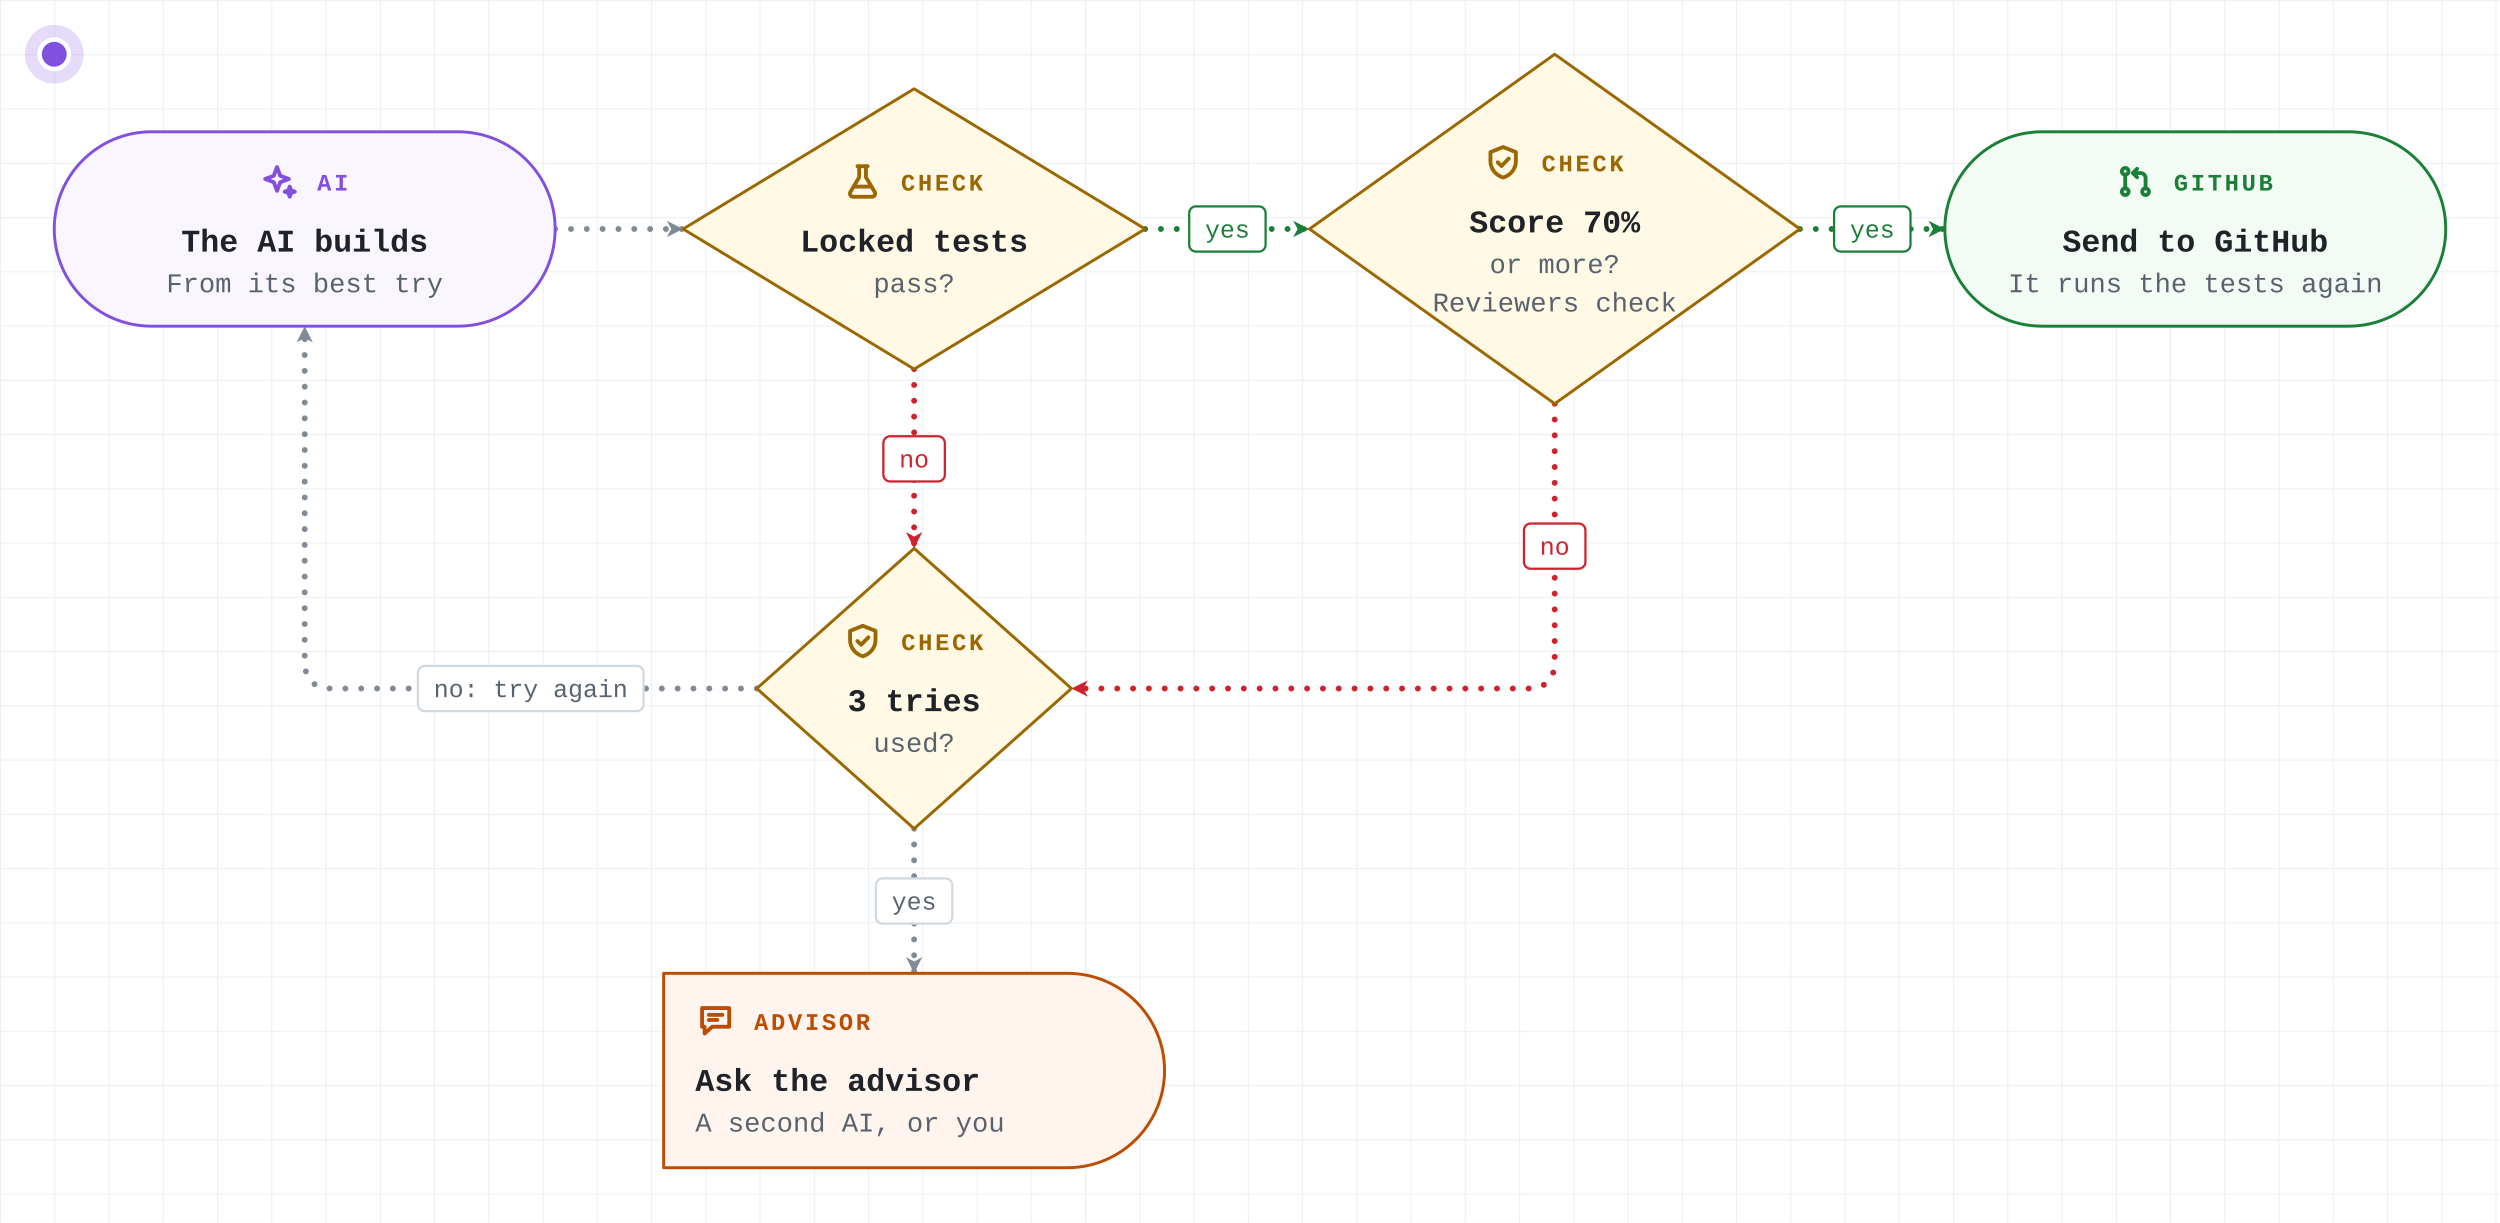
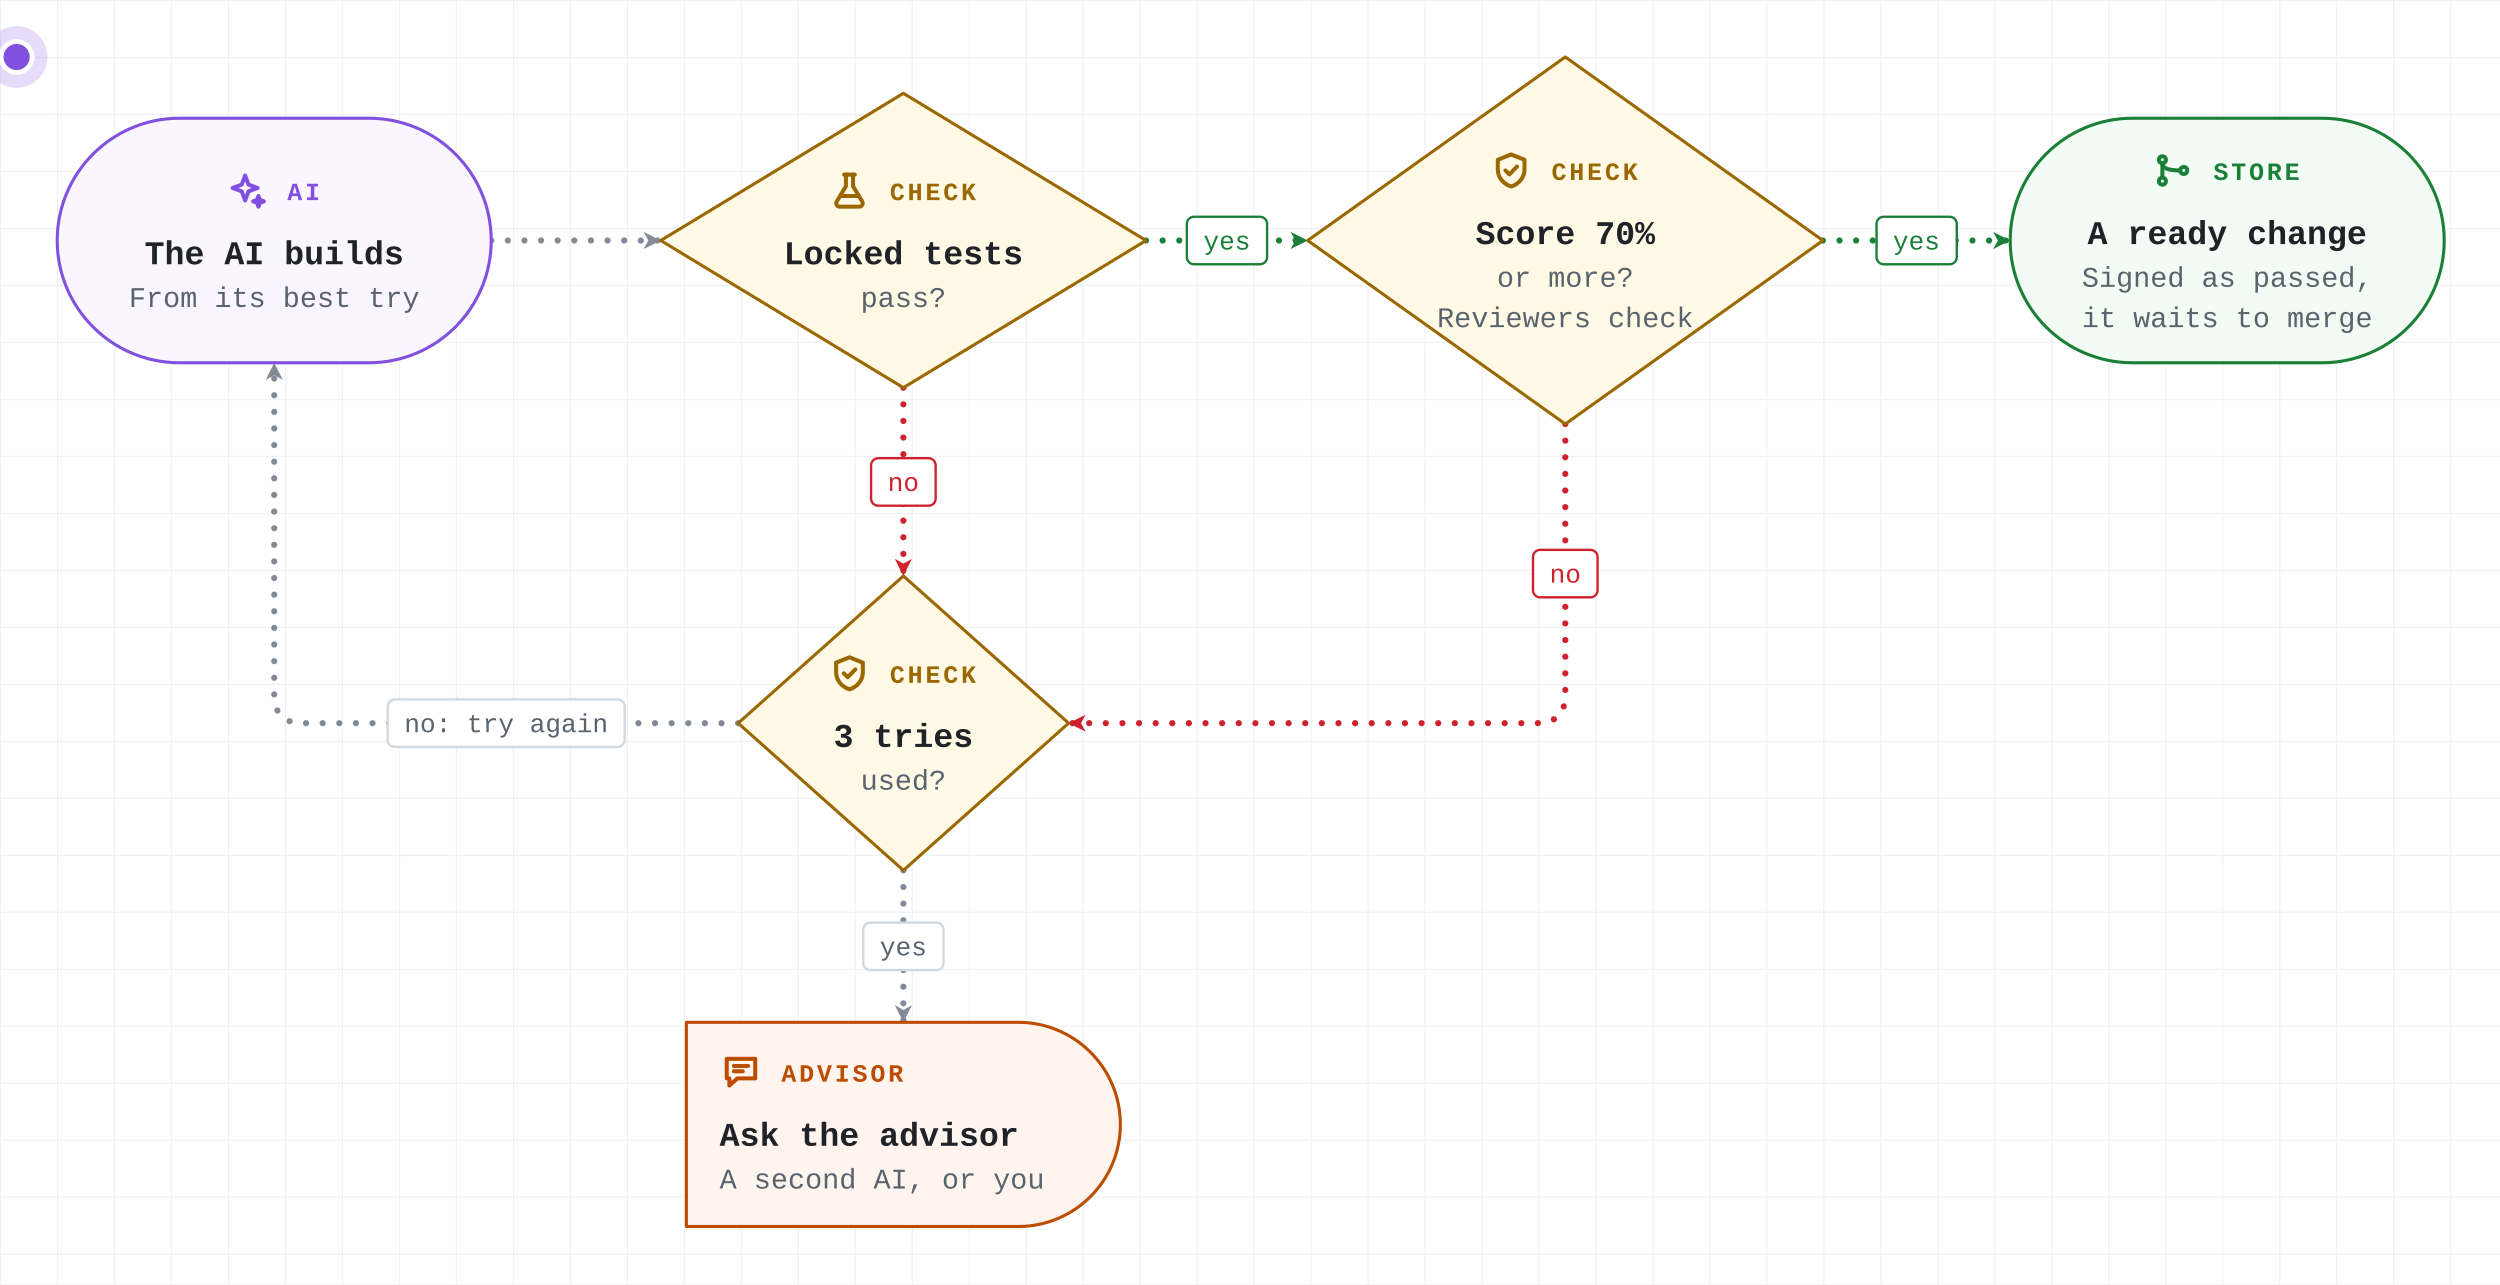
- <svg xmlns="http://www.w3.org/2000/svg" viewBox="-24 -24 1106 541" width="1106" height="541" role="img" aria-labelledby="title desc" font-family="ui-monospace, SFMono-Regular, 'JetBrains Mono', 'Cascadia Mono', Menlo, Consolas, 'Liberation Mono', monospace">
+ <svg xmlns="http://www.w3.org/2000/svg" viewBox="-7 -24 1053 541" width="1053" height="541" role="img" aria-labelledby="title desc" font-family="ui-monospace, SFMono-Regular, 'JetBrains Mono', 'Cascadia Mono', Menlo, Consolas, 'Liberation Mono', monospace">
  <defs>
    <marker id="arrow-plain" viewBox="0 0 10 10" refX="9" refY="5" markerWidth="9" markerHeight="9" markerUnits="userSpaceOnUse" orient="auto-start-reverse">
      <path d="M1,1 L9,5 L1,9 L3.2,5 z" fill="#818b98" />
    </marker>
    <marker id="arrow-fail" viewBox="0 0 10 10" refX="9" refY="5" markerWidth="9" markerHeight="9" markerUnits="userSpaceOnUse" orient="auto-start-reverse">
      <path d="M1,1 L9,5 L1,9 L3.2,5 z" fill="#cf222e" />
    </marker>
    <marker id="arrow-pass" viewBox="0 0 10 10" refX="9" refY="5" markerWidth="9" markerHeight="9" markerUnits="userSpaceOnUse" orient="auto-start-reverse">
      <path d="M1,1 L9,5 L1,9 L3.2,5 z" fill="#1a7f37" />
    </marker>
-     <pattern id="grid" x="-24" y="-24" width="24" height="24" patternUnits="userSpaceOnUse">
+     <pattern id="grid" x="-7" y="-24" width="24" height="24" patternUnits="userSpaceOnUse">
      <path d="M24 0H0V24" fill="none" stroke="#eef1f4" stroke-width="1" />
    </pattern>
  </defs>
  <style>.main{stroke-width:2.6;stroke-dasharray:0 7;animation:flow 0.8s linear infinite}.side{stroke-width:1.6;stroke-dasharray:6 5;animation:side 1.6s linear infinite}@keyframes flow{to{stroke-dashoffset:-7}}@keyframes side{to{stroke-dashoffset:-11}}@media (prefers-reduced-motion:reduce){.main,.side{animation:none}.ticket{display:none}}</style>
-   <rect x="-24" y="-24" width="1106" height="541" fill="#ffffff" />
-   <rect x="-24" y="-24" width="1106" height="541" fill="url(#grid)" />
-   <path class="main" d="M221.6,77.3 L278.2,77.3" fill="none" stroke="#818b98" stroke-linecap="round" stroke-linejoin="round" marker-end="url(#arrow-plain)" />
-   <path class="main" d="M482.6,77.3 L555.3,77.3" fill="none" stroke="#1a7f37" stroke-linecap="round" stroke-linejoin="round" marker-end="url(#arrow-pass)" />
-   <path class="main" d="M772.3,77.3 L836.4,77.3" fill="none" stroke="#1a7f37" stroke-linecap="round" stroke-linejoin="round" marker-end="url(#arrow-pass)" />
-   <path class="main" d="M380.4,139.3 L380.4,218.6" fill="none" stroke="#cf222e" stroke-linecap="round" stroke-linejoin="round" marker-end="url(#arrow-fail)" />
-   <path class="main" d="M663.8,154.6 L663.8,268.6 Q663.8,280.6 651.8,280.6 L450.0,280.6" fill="none" stroke="#cf222e" stroke-linecap="round" stroke-linejoin="round" marker-end="url(#arrow-fail)" />
-   <path class="main" d="M310.8,280.6 L122.8,280.6 Q110.8,280.6 110.8,268.6 L110.8,120.3" fill="none" stroke="#818b98" stroke-linecap="round" stroke-linejoin="round" marker-end="url(#arrow-plain)" />
-   <path class="main" d="M380.4,342.6 L380.4,406.6" fill="none" stroke="#818b98" stroke-linecap="round" stroke-linejoin="round" marker-end="url(#arrow-plain)" />
-   <rect x="0.0" y="34.3" width="221.6" height="86.0" rx="43.0" fill="#f9f6ff" stroke="#8250df" stroke-width="1.3" stroke-linejoin="round" />
-   <g transform="translate(90.3,47.3) scale(0.75)" fill="none" stroke="#8250df" stroke-width="2.27" stroke-linecap="round" stroke-linejoin="round">
+   <rect x="-7" y="-24" width="1053" height="541" fill="#ffffff" />
+   <rect x="-7" y="-24" width="1053" height="541" fill="url(#grid)" />
+   <path class="main" d="M199.9,77.3 L271.3,77.3" fill="none" stroke="#818b98" stroke-linecap="round" stroke-linejoin="round" marker-end="url(#arrow-plain)" />
+   <path class="main" d="M475.7,77.3 L543.8,77.3" fill="none" stroke="#1a7f37" stroke-linecap="round" stroke-linejoin="round" marker-end="url(#arrow-pass)" />
+   <path class="main" d="M760.8,77.3 L839.7,77.3" fill="none" stroke="#1a7f37" stroke-linecap="round" stroke-linejoin="round" marker-end="url(#arrow-pass)" />
+   <path class="main" d="M373.5,139.3 L373.5,218.6" fill="none" stroke="#cf222e" stroke-linecap="round" stroke-linejoin="round" marker-end="url(#arrow-fail)" />
+   <path class="main" d="M652.3,154.6 L652.3,268.6 Q652.3,280.6 640.3,280.6 L443.1,280.6" fill="none" stroke="#cf222e" stroke-linecap="round" stroke-linejoin="round" marker-end="url(#arrow-fail)" />
+   <path class="main" d="M303.9,280.6 L120.5,280.6 Q108.5,280.6 108.5,268.6 L108.5,128.8" fill="none" stroke="#818b98" stroke-linecap="round" stroke-linejoin="round" marker-end="url(#arrow-plain)" />
+   <path class="main" d="M373.5,342.6 L373.5,406.6" fill="none" stroke="#818b98" stroke-linecap="round" stroke-linejoin="round" marker-end="url(#arrow-plain)" />
+   <rect x="17.1" y="25.8" width="182.8" height="103.0" rx="51.5" fill="#f9f6ff" stroke="#8250df" stroke-width="1.3" stroke-linejoin="round" />
+   <g transform="translate(88.0,47.3) scale(0.75)" fill="none" stroke="#8250df" stroke-width="2.27" stroke-linecap="round" stroke-linejoin="round">
    <path d="M11 3.5l1.9 5.1L18 10.5l-5.1 1.9L11 17.5l-1.9-5.1L4 10.5l5.1-1.9z" />
    <path d="M18.5 15l.8 2.2l2.2.8l-2.2.8l-.8 2.2l-.8-2.2l-2.2-.8l2.2-.8z" />
  </g>
-   <text x="116.3" y="60.3" font-size="10.5" font-weight="700" letter-spacing="1.2" fill="#8250df">AI</text>
-   <text x="110.8" y="87.3" text-anchor="middle" font-size="14" font-weight="700" fill="#1f2328">The AI builds</text>
-   <text x="110.8" y="105.3" text-anchor="middle" font-size="12" fill="#59636e">From its best try</text>
-   <polygon points="380.4,15.3 482.6,77.3 380.4,139.3 278.2,77.3" fill="#fff9e5" stroke="#9a6700" stroke-width="1.3" stroke-linejoin="round" />
-   <g transform="translate(348.6,47.3) scale(0.75)" fill="none" stroke="#9a6700" stroke-width="2.27" stroke-linecap="round" stroke-linejoin="round">
+   <text x="114.0" y="60.3" font-size="10.5" font-weight="700" letter-spacing="1.2" fill="#8250df">AI</text>
+   <text x="108.5" y="87.3" text-anchor="middle" font-size="14" font-weight="700" fill="#1f2328">The AI builds</text>
+   <text x="108.5" y="105.3" text-anchor="middle" font-size="12" fill="#59636e">From its best try</text>
+   <polygon points="373.5,15.3 475.7,77.3 373.5,139.3 271.3,77.3" fill="#fff9e5" stroke="#9a6700" stroke-width="1.3" stroke-linejoin="round" />
+   <g transform="translate(341.8,47.3) scale(0.75)" fill="none" stroke="#9a6700" stroke-width="2.27" stroke-linecap="round" stroke-linejoin="round">
    <path d="M9 3h6" />
    <path d="M10 3v6.5l-5.2 8.7A1.9 1.9 0 0 0 6.4 21h11.2a1.9 1.9 0 0 0 1.6-2.8L14 9.5V3" />
    <path d="M7.4 15h9.2" />
  </g>
-   <text x="374.6" y="60.3" font-size="10.5" font-weight="700" letter-spacing="1.2" fill="#9a6700">CHECK</text>
-   <text x="380.4" y="87.3" text-anchor="middle" font-size="14" font-weight="700" fill="#1f2328">Locked tests</text>
-   <text x="380.4" y="105.3" text-anchor="middle" font-size="12" fill="#59636e">pass?</text>
-   <polygon points="663.8,0.0 772.3,77.3 663.8,154.6 555.3,77.3" fill="#fff9e5" stroke="#9a6700" stroke-width="1.3" stroke-linejoin="round" />
-   <g transform="translate(632.0,38.8) scale(0.75)" fill="none" stroke="#9a6700" stroke-width="2.27" stroke-linecap="round" stroke-linejoin="round">
+   <text x="367.8" y="60.3" font-size="10.5" font-weight="700" letter-spacing="1.2" fill="#9a6700">CHECK</text>
+   <text x="373.5" y="87.3" text-anchor="middle" font-size="14" font-weight="700" fill="#1f2328">Locked tests</text>
+   <text x="373.5" y="105.3" text-anchor="middle" font-size="12" fill="#59636e">pass?</text>
+   <polygon points="652.3,0.0 760.8,77.3 652.3,154.6 543.8,77.3" fill="#fff9e5" stroke="#9a6700" stroke-width="1.3" stroke-linejoin="round" />
+   <g transform="translate(620.5,38.8) scale(0.75)" fill="none" stroke="#9a6700" stroke-width="2.27" stroke-linecap="round" stroke-linejoin="round">
    <path d="M12 3l7.5 3v5.5c0 4.4-3.2 8.2-7.5 9.5c-4.3-1.3-7.5-5.1-7.5-9.5V6z" />
    <path d="M8.8 12l2.2 2.2l4.3-4.4" />
  </g>
-   <text x="658.0" y="51.8" font-size="10.5" font-weight="700" letter-spacing="1.2" fill="#9a6700">CHECK</text>
-   <text x="663.8" y="78.8" text-anchor="middle" font-size="14" font-weight="700" fill="#1f2328">Score 70%</text>
-   <text x="663.8" y="96.8" text-anchor="middle" font-size="12" fill="#59636e">or more?</text>
-   <text x="663.8" y="113.8" text-anchor="middle" font-size="12" fill="#59636e">Reviewers check</text>
-   <rect x="836.4" y="34.3" width="221.6" height="86.0" rx="43.0" fill="#f2fbf4" stroke="#1a7f37" stroke-width="1.3" stroke-linejoin="round" />
-   <g transform="translate(911.7,47.3) scale(0.75)" fill="none" stroke="#1a7f37" stroke-width="2.27" stroke-linecap="round" stroke-linejoin="round">
+   <text x="646.5" y="51.8" font-size="10.5" font-weight="700" letter-spacing="1.2" fill="#9a6700">CHECK</text>
+   <text x="652.3" y="78.8" text-anchor="middle" font-size="14" font-weight="700" fill="#1f2328">Score 70%</text>
+   <text x="652.3" y="96.8" text-anchor="middle" font-size="12" fill="#59636e">or more?</text>
+   <text x="652.3" y="113.8" text-anchor="middle" font-size="12" fill="#59636e">Reviewers check</text>
+   <rect x="839.7" y="25.8" width="182.8" height="103.0" rx="51.5" fill="#f2fbf4" stroke="#1a7f37" stroke-width="1.3" stroke-linejoin="round" />
+   <g transform="translate(899.3,38.8) scale(0.75)" fill="none" stroke="#1a7f37" stroke-width="2.27" stroke-linecap="round" stroke-linejoin="round">
    <path d="M6 4a2 2 0 1 0 0 4a2 2 0 1 0 0-4z" />
    <path d="M6 16a2 2 0 1 0 0 4a2 2 0 1 0 0-4z" />
-     <path d="M18 16a2 2 0 1 0 0 4a2 2 0 1 0 0-4z" />
+     <path d="M18 10a2 2 0 1 0 0 4a2 2 0 1 0 0-4z" />
    <path d="M6 8v8" />
-     <path d="M18 16v-6a3 3 0 0 0-3-3h-4" />
-     <path d="M13 4.5L10.5 7L13 9.5" />
+     <path d="M6 8c0 3 4 4 10 4" />
  </g>
-   <text x="937.7" y="60.3" font-size="10.5" font-weight="700" letter-spacing="1.2" fill="#1a7f37">GITHUB</text>
-   <text x="947.2" y="87.3" text-anchor="middle" font-size="14" font-weight="700" fill="#1f2328">Send to GitHub</text>
-   <text x="947.2" y="105.3" text-anchor="middle" font-size="12" fill="#59636e">It runs the tests again</text>
-   <polygon points="380.4,218.6 450.0,280.6 380.4,342.6 310.8,280.6" fill="#fff9e5" stroke="#9a6700" stroke-width="1.3" stroke-linejoin="round" />
-   <g transform="translate(348.7,250.6) scale(0.75)" fill="none" stroke="#9a6700" stroke-width="2.27" stroke-linecap="round" stroke-linejoin="round">
+   <text x="925.3" y="51.8" font-size="10.5" font-weight="700" letter-spacing="1.2" fill="#1a7f37">STORE</text>
+   <text x="931.1" y="78.8" text-anchor="middle" font-size="14" font-weight="700" fill="#1f2328">A ready change</text>
+   <text x="931.1" y="96.8" text-anchor="middle" font-size="12" fill="#59636e">Signed as passed,</text>
+   <text x="931.1" y="113.8" text-anchor="middle" font-size="12" fill="#59636e">it waits to merge</text>
+   <polygon points="373.5,218.6 443.1,280.6 373.5,342.6 303.9,280.6" fill="#fff9e5" stroke="#9a6700" stroke-width="1.3" stroke-linejoin="round" />
+   <g transform="translate(341.8,250.6) scale(0.75)" fill="none" stroke="#9a6700" stroke-width="2.27" stroke-linecap="round" stroke-linejoin="round">
    <path d="M12 3l7.5 3v5.5c0 4.4-3.2 8.2-7.5 9.5c-4.3-1.3-7.5-5.1-7.5-9.5V6z" />
    <path d="M8.8 12l2.2 2.2l4.3-4.4" />
  </g>
-   <text x="374.7" y="263.6" font-size="10.5" font-weight="700" letter-spacing="1.2" fill="#9a6700">CHECK</text>
-   <text x="380.4" y="290.6" text-anchor="middle" font-size="14" font-weight="700" fill="#1f2328">3 tries</text>
-   <text x="380.4" y="308.6" text-anchor="middle" font-size="12" fill="#59636e">used?</text>
-   <path d="M269.6,406.6 H448.2 A43.0,43.0 0 0 1 448.2,492.6 H269.6 Z" fill="#fff5ee" stroke="#bc4c00" stroke-width="1.3" stroke-linejoin="round" />
-   <g transform="translate(283.6,418.6) scale(0.75)" fill="none" stroke="#bc4c00" stroke-width="2.27" stroke-linecap="round" stroke-linejoin="round">
+   <text x="367.8" y="263.6" font-size="10.5" font-weight="700" letter-spacing="1.2" fill="#9a6700">CHECK</text>
+   <text x="373.5" y="290.6" text-anchor="middle" font-size="14" font-weight="700" fill="#1f2328">3 tries</text>
+   <text x="373.5" y="308.6" text-anchor="middle" font-size="12" fill="#59636e">used?</text>
+   <path d="M282.1,406.6 H421.9 A43.0,43.0 0 0 1 421.9,492.6 H282.1 Z" fill="#fff5ee" stroke="#bc4c00" stroke-width="1.3" stroke-linejoin="round" />
+   <g transform="translate(296.1,418.6) scale(0.75)" fill="none" stroke="#bc4c00" stroke-width="2.27" stroke-linecap="round" stroke-linejoin="round">
    <path d="M4 4.5h16v11H10l-4.5 4v-4H4z" />
    <path d="M8 8.5h8M8 11.5h5" />
  </g>
-   <text x="309.6" y="431.6" font-size="10.5" font-weight="700" letter-spacing="1.2" fill="#bc4c00">ADVISOR</text>
-   <text x="283.6" y="458.6" font-size="14" font-weight="700" fill="#1f2328">Ask the advisor</text>
-   <text x="283.6" y="476.6" font-size="12" fill="#59636e">A second AI, or you</text>
-   <rect x="502.1" y="67.3" width="33.8" height="20" rx="3" fill="#ffffff" stroke="#1a7f37" stroke-width="1" />
-   <text x="519.0" y="81.1" text-anchor="middle" font-size="11" fill="#1a7f37">yes</text>
-   <rect x="787.4" y="67.3" width="33.8" height="20" rx="3" fill="#ffffff" stroke="#1a7f37" stroke-width="1" />
-   <text x="804.3" y="81.1" text-anchor="middle" font-size="11" fill="#1a7f37">yes</text>
-   <rect x="366.8" y="169.0" width="27.2" height="20" rx="3" fill="#ffffff" stroke="#cf222e" stroke-width="1" />
-   <text x="380.4" y="182.8" text-anchor="middle" font-size="11" fill="#cf222e">no</text>
-   <rect x="650.2" y="207.6" width="27.2" height="20" rx="3" fill="#ffffff" stroke="#cf222e" stroke-width="1" />
-   <text x="663.8" y="221.4" text-anchor="middle" font-size="11" fill="#cf222e">no</text>
-   <rect x="160.9" y="270.6" width="99.8" height="20" rx="3" fill="#ffffff" stroke="#d1d9e0" stroke-width="1" />
-   <text x="210.8" y="284.4" text-anchor="middle" font-size="11" fill="#59636e">no: try again</text>
-   <rect x="363.5" y="364.6" width="33.8" height="20" rx="3" fill="#ffffff" stroke="#d1d9e0" stroke-width="1" />
-   <text x="380.4" y="378.4" text-anchor="middle" font-size="11" fill="#59636e">yes</text>
+   <text x="322.1" y="431.6" font-size="10.5" font-weight="700" letter-spacing="1.2" fill="#bc4c00">ADVISOR</text>
+   <text x="296.1" y="458.6" font-size="14" font-weight="700" fill="#1f2328">Ask the advisor</text>
+   <text x="296.1" y="476.6" font-size="12" fill="#59636e">A second AI, or you</text>
+   <rect x="492.9" y="67.3" width="33.8" height="20" rx="3" fill="#ffffff" stroke="#1a7f37" stroke-width="1" />
+   <text x="509.8" y="81.1" text-anchor="middle" font-size="11" fill="#1a7f37">yes</text>
+   <rect x="783.4" y="67.3" width="33.8" height="20" rx="3" fill="#ffffff" stroke="#1a7f37" stroke-width="1" />
+   <text x="800.2" y="81.1" text-anchor="middle" font-size="11" fill="#1a7f37">yes</text>
+   <rect x="359.9" y="169.0" width="27.2" height="20" rx="3" fill="#ffffff" stroke="#cf222e" stroke-width="1" />
+   <text x="373.5" y="182.8" text-anchor="middle" font-size="11" fill="#cf222e">no</text>
+   <rect x="638.7" y="207.6" width="27.2" height="20" rx="3" fill="#ffffff" stroke="#cf222e" stroke-width="1" />
+   <text x="652.3" y="221.4" text-anchor="middle" font-size="11" fill="#cf222e">no</text>
+   <rect x="156.3" y="270.6" width="99.8" height="20" rx="3" fill="#ffffff" stroke="#d1d9e0" stroke-width="1" />
+   <text x="206.2" y="284.4" text-anchor="middle" font-size="11" fill="#59636e">no: try again</text>
+   <rect x="356.6" y="364.6" width="33.8" height="20" rx="3" fill="#ffffff" stroke="#d1d9e0" stroke-width="1" />
+   <text x="373.5" y="378.4" text-anchor="middle" font-size="11" fill="#59636e">yes</text>
  <g class="ticket">
    <circle r="13" fill="#8250df" opacity="0.2">
-       <animate attributeName="fill" values="#8250df;#1a7f37;#1a7f37" keyTimes="0;0.26;0.441" calcMode="discrete" dur="3.61s" repeatCount="indefinite" />
+       <animate attributeName="fill" values="#8250df;#1a7f37;#1a7f37" keyTimes="0;0.269;0.44" calcMode="discrete" dur="3.71s" repeatCount="indefinite" />
    </circle>
    <circle r="6.5" fill="#8250df" stroke="#ffffff" stroke-width="2">
-       <animate attributeName="fill" values="#8250df;#1a7f37;#1a7f37" keyTimes="0;0.26;0.441" calcMode="discrete" dur="3.61s" repeatCount="indefinite" />
+       <animate attributeName="fill" values="#8250df;#1a7f37;#1a7f37" keyTimes="0;0.269;0.44" calcMode="discrete" dur="3.71s" repeatCount="indefinite" />
    </circle>
-     <animateMotion path="M221.6,77.3 L278.2,77.3 L482.6,77.3 L555.3,77.3 L772.3,77.3 L836.4,77.3" keyPoints="0;0;0.092;0.092;0.424;0.543;0.543;0.896;1;1;1" keyTimes="0;0.097;0.163;0.26;0.26;0.344;0.441;0.441;0.515;0.612;1" calcMode="linear" dur="3.61s" repeatCount="indefinite" />
+     <animateMotion path="M199.9,77.3 L271.3,77.3 L475.7,77.3 L543.8,77.3 L760.8,77.3 L839.7,77.3" keyPoints="0;0;0.112;0.112;0.431;0.537;0.537;0.877;1;1;1" keyTimes="0;0.094;0.174;0.269;0.269;0.345;0.44;0.44;0.528;0.623;1" calcMode="linear" dur="3.71s" repeatCount="indefinite" />
  </g>
</svg>
